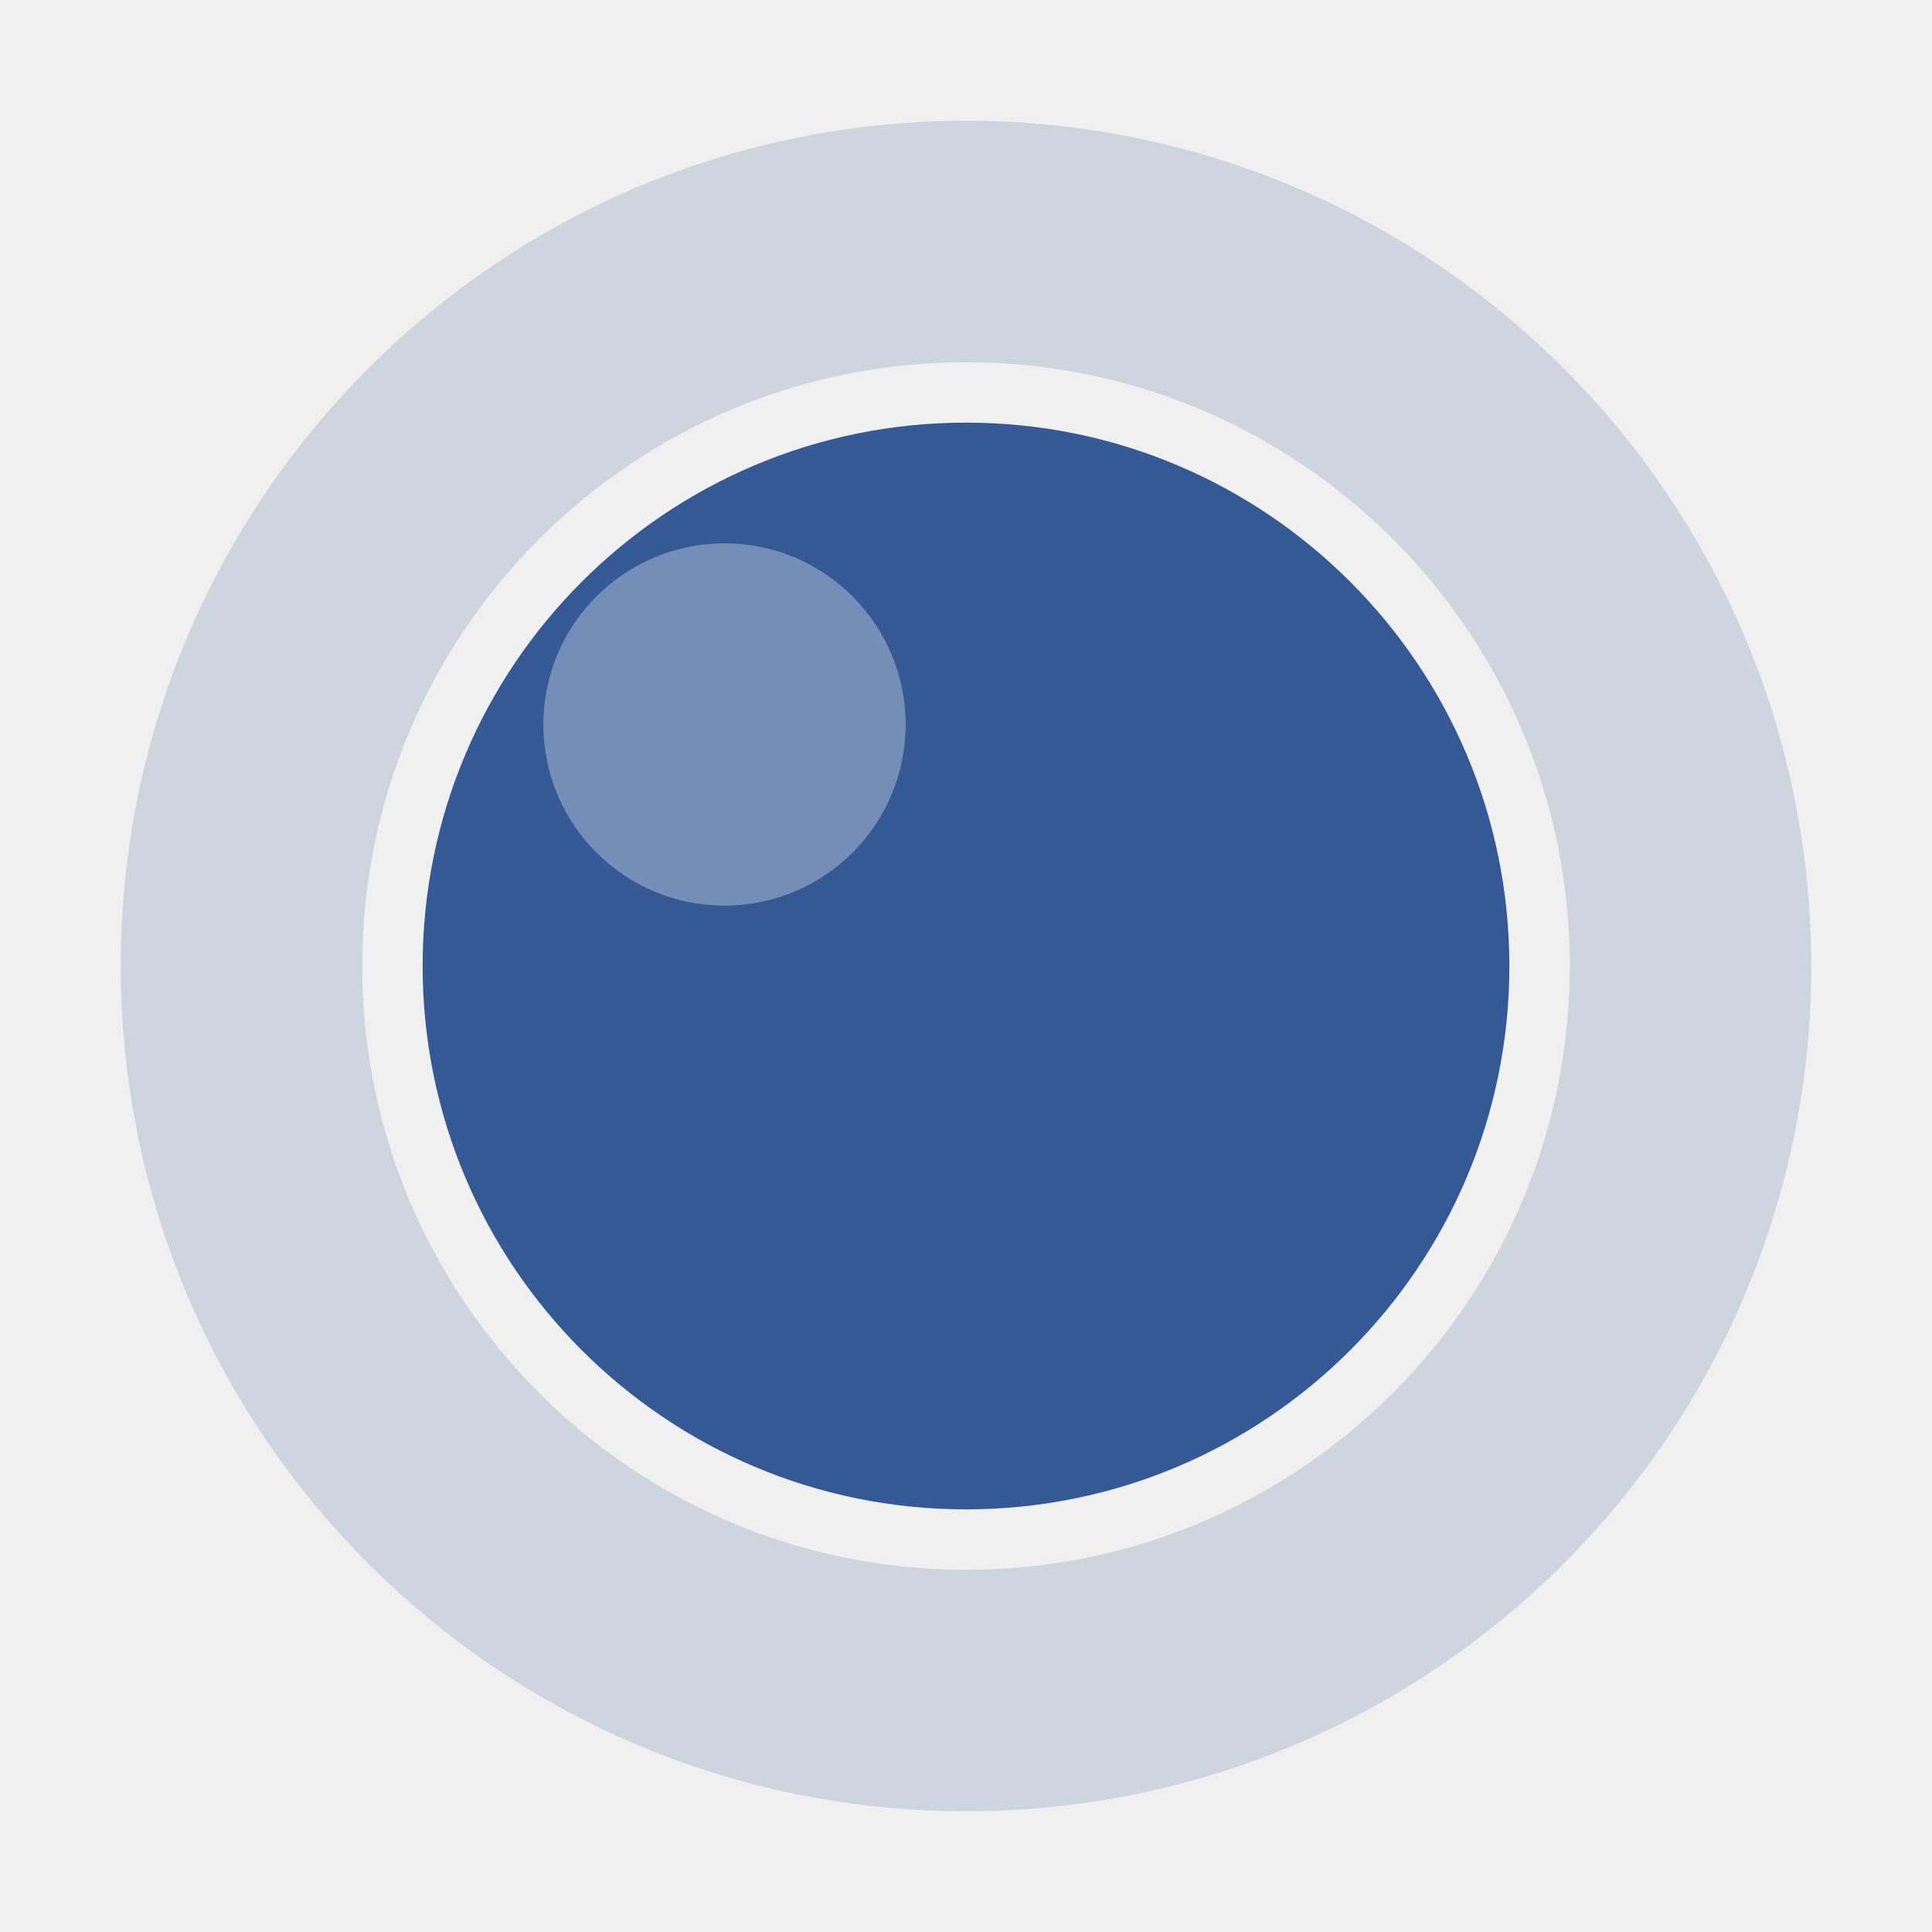
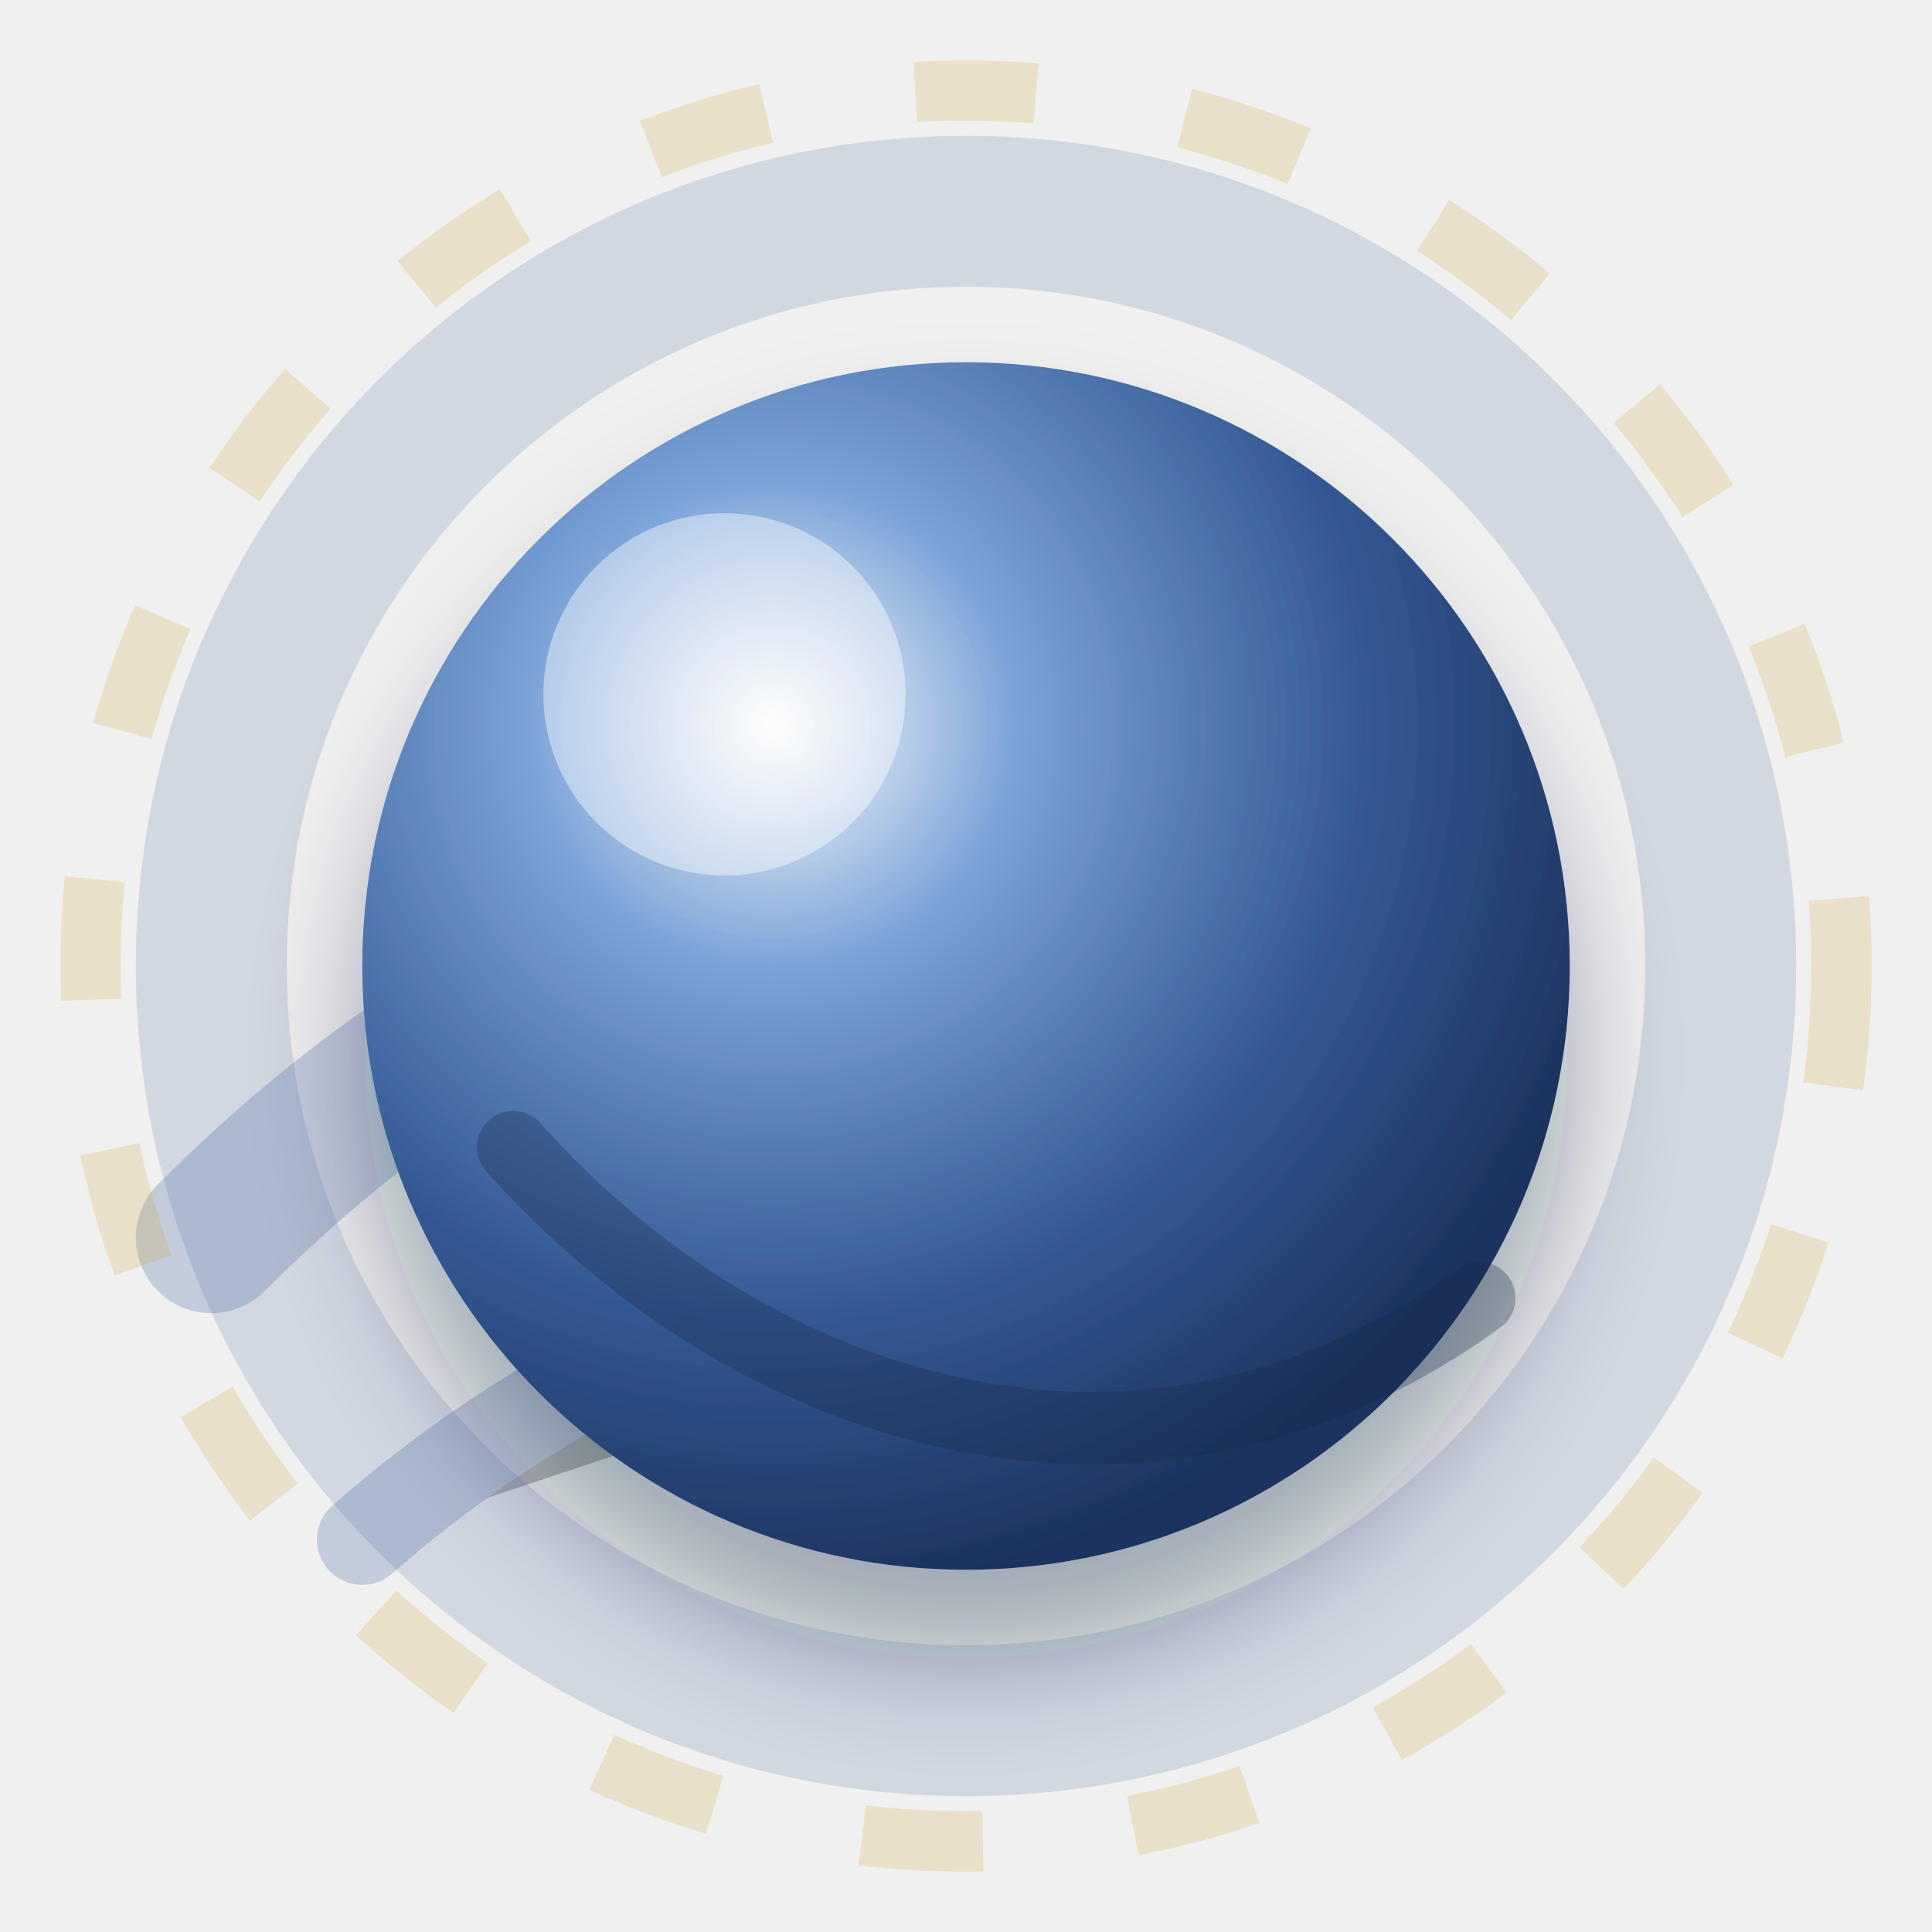
- <svg xmlns="http://www.w3.org/2000/svg" viewBox="0 0 64 64" role="img" aria-label="Projectile body">
-   <circle cx="32" cy="32" r="18" fill="#345995" />
-   <circle cx="24" cy="24" r="6" fill="#ffffff" opacity=".32" />
-   <circle cx="32" cy="32" r="24" fill="none" stroke="#345995" stroke-opacity=".18" stroke-width="8" />
+ <svg xmlns="http://www.w3.org/2000/svg" viewBox="0 0 64 64" role="img" aria-label="Projectile body asset" data-asset-quality="v2">
+   <defs>
+     <radialGradient id="projectile-core-v2" cx=".34" cy=".3" r=".72">
+       <stop offset="0" stop-color="#ffffff" stop-opacity=".92" />
+       <stop offset=".28" stop-color="#7aa3d8" />
+       <stop offset=".68" stop-color="#345995" />
+       <stop offset="1" stop-color="#1d335e" />
+     </radialGradient>
+     <filter id="projectile-shadow-v2" x="-30%" y="-30%" width="160%" height="160%">
+       <feDropShadow dx="0" dy="3" stdDeviation="2" flood-color="#10233f" flood-opacity=".34" />
+     </filter>
+   </defs>
+   <g opacity=".24" stroke="#345995" stroke-linecap="round">
+     <path d="M7 41c9-9 19-13 31-12" stroke-width="5" />
+     <path d="M12 51c8-7 17-10 27-9" stroke-width="3" />
+   </g>
+   <circle cx="32" cy="32" r="20" fill="url(#projectile-core-v2)" filter="url(#projectile-shadow-v2)" />
+   <circle cx="24" cy="23" r="6" fill="#ffffff" opacity=".42" />
+   <path d="M17 38c8 9 21 13 32 5" fill="none" stroke="#172947" stroke-width="2.4" stroke-linecap="round" opacity=".32" />
+   <circle cx="32" cy="32" r="25" fill="none" stroke="#345995" stroke-opacity=".16" stroke-width="5" />
+   <circle cx="32" cy="32" r="29" fill="none" stroke="#d69e2e" stroke-opacity=".2" stroke-width="2" stroke-dasharray="4 5" />
</svg>
